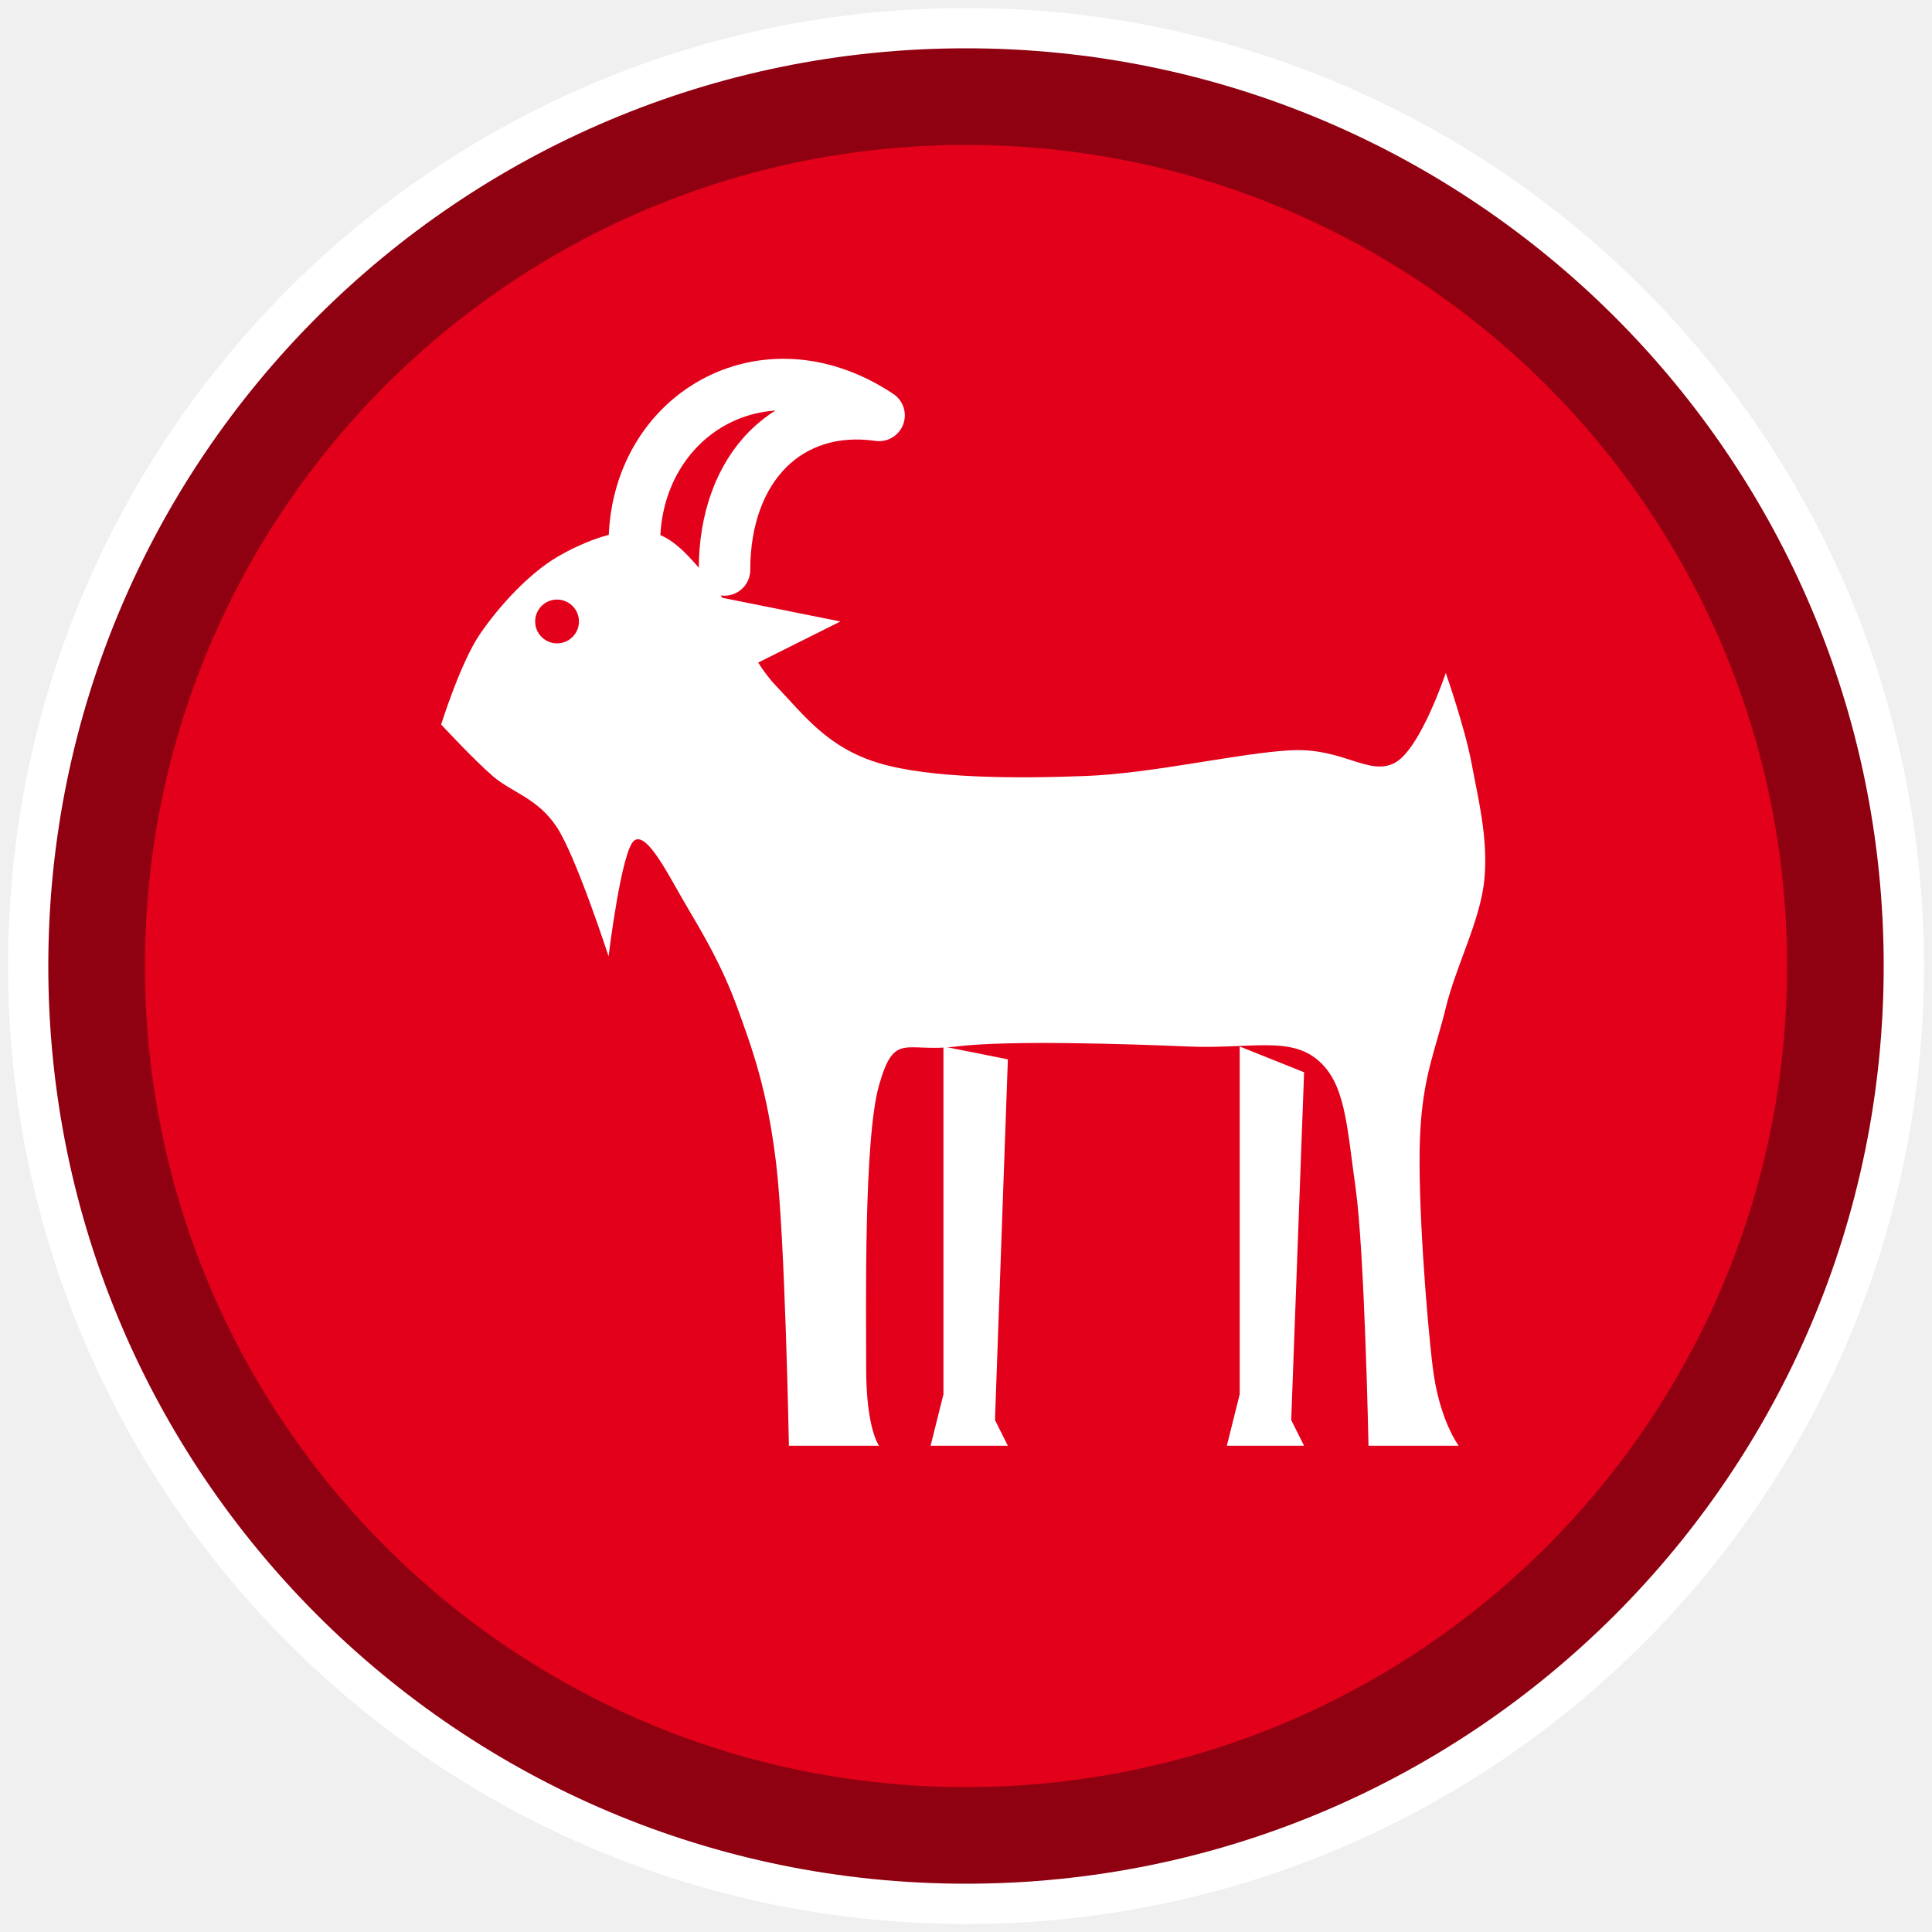
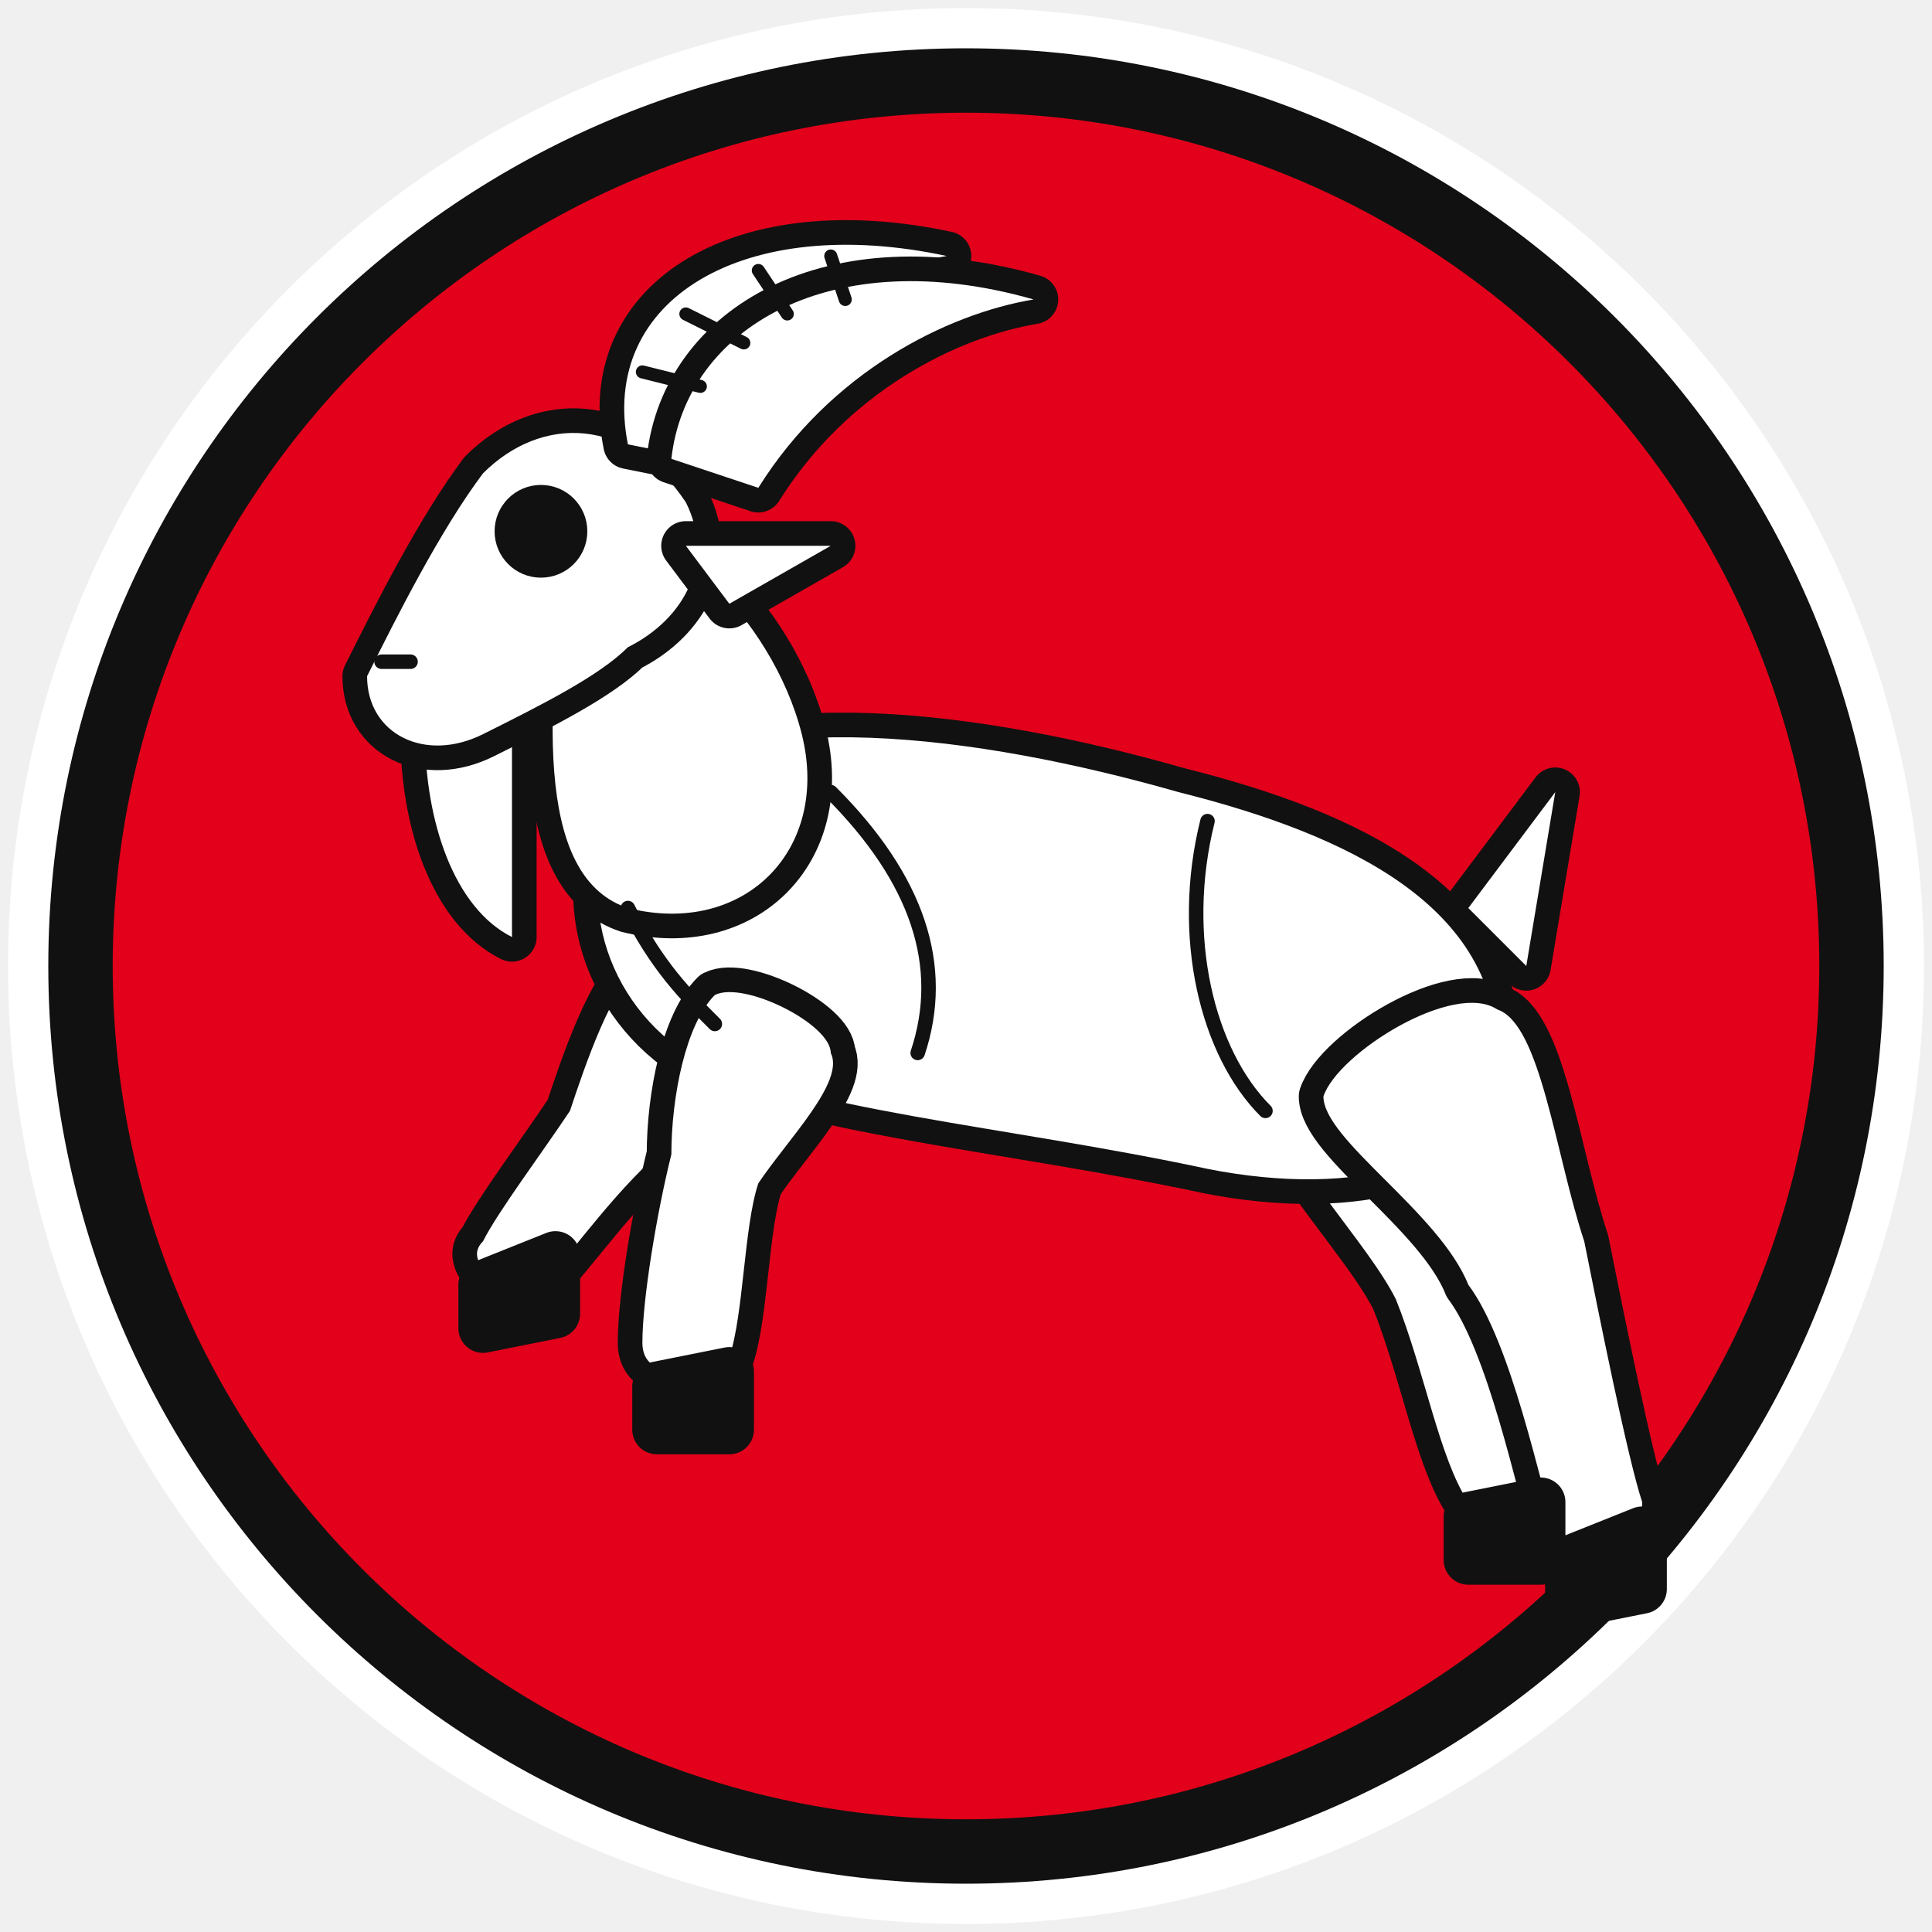
<svg xmlns="http://www.w3.org/2000/svg" viewBox="0 0 120 120" width="120" height="120">
  <defs>
    <clipPath id="c-1-fc-koln-s">
-       <path d="M9 60A51 51 0 1 1 111 60A51 51 0 1 1 9 60Z" />
+       <path d="M7 60A53 53 0 1 1 113 60A53 53 0 1 1 7 60Z" />
    </clipPath>
  </defs>
  <path d="M3 60A57 57 0 1 1 117 60A57 57 0 1 1 3 60Z" fill="#fff" stroke="#fff" stroke-width="5" stroke-linejoin="round" />
-   <path d="M3 60A57 57 0 1 1 117 60A57 57 0 1 1 3 60Z" fill="#8f0010" />
-   <path d="M9 60A51 51 0 1 1 111 60A51 51 0 1 1 9 60Z" fill="#e2001a" />
-   <g transform="translate(61 61) scale(0.8) translate(-50 -50)">
-     <path d="M47 55L52 56L51 84L52 86L46 86L47 82ZM70 55L75 57L74 84L75 86L69 86L70 82Z" fill="#fff" />
-     <path d="M8 30C8 30 9.5 25.2 11 23C12.5 20.8 14.8 18.3 17 17C19.2 15.7 22 14.7 24 15C26 15.3 27.3 17 29 19C30.7 21 31.8 24.7 34 27C36.2 29.3 38 31.8 42 33C46 34.2 52.7 34.2 58 34C63.3 33.8 70 32.2 74 32C78 31.8 80 34 82 33C84 32 86 26 86 26C86 26 87.5 30.3 88 33C88.5 35.7 89.3 38.8 89 42C88.7 45.2 86.8 48.7 86 52C85.2 55.3 84.2 57.3 84 62C83.8 66.7 84.5 76 85 80C85.5 84 87 86 87 86C87 86 80 86 80 86C80 86 79.7 71 79 66C78.3 61 78.2 57.8 76 56C73.8 54.2 70.7 55.2 66 55C61.3 54.8 52 54.5 48 55C44 55.5 43.2 53.8 42 58C40.8 62.2 41 75.3 41 80C41 84.7 42 86 42 86C42 86 35 86 35 86C35 86 34.7 69.7 34 64C33.3 58.3 32.2 55.3 31 52C29.8 48.7 28.3 46.2 27 44C25.7 41.8 24 38.3 23 39C22 39.7 21 48 21 48C21 48 18.5 40.3 17 38C15.5 35.7 13.5 35.3 12 34C10.5 32.7 8 30 8 30Z" fill="#fff" />
-     <path d="M23 16C23 6 33 0 42 6C35 5 30 10 30 18" fill="none" stroke="#fff" stroke-width="4" stroke-linecap="round" stroke-linejoin="round" />
-     <path d="M29 20L39 22L31 26Z" fill="#fff" />
-     <circle cx="17" cy="22" r="1.7" fill="#e2001a" />
+   <path d="M3 60A57 57 0 1 1 117 60A57 57 0 1 1 3 60Z" fill="#111" />
+   <path d="M7 60A53 53 0 1 1 113 60A53 53 0 1 1 7 60Z" fill="#e2001a" />
+   <g stroke="#111" stroke-width="3.4" stroke-linejoin="round" paint-order="stroke">
+     <g transform="translate(57 60) scale(0.9) translate(-50 -50)">
+       <path d="M31 50C29 51 27 57 26 60C24 63 21 67 20 69C19 70 20 71 21 72C21 72 22 73 24 72C26 70 28 67 31 64C33 61 37 56 37 54C37 52 33 49 31 50ZM75 60C75 63 81 69 83 73C85 78 86 84 88 87C89 89 90 88 91 88C91 88 93 88 92 85C92 82 91 76 89 71C88 66 87 58 85 56C83 54 75 57 75 60Z" fill="#fff" />
+       <path d="M30 38C38 32 54 34 68 38C80 41 90 46 90 56C90 64 80 66 70 64C56 61 42 60 34 56C28 52 26 44 30 38Z" fill="#fff" />
+       <path d="M88 46L94 38L92 50Z" fill="#fff" />
+       <path d="M36 52C34 54 33 59 33 63C32 67 31 73 31 76C31 78 33 78 34 78C35 79 36 79 37 77C38 74 38 68 39 65C41 62 45 58 44 56C44 54 38 51 36 52ZM78 59C78 62 86 67 88 72C91 76 93 86 94 89C96 92 97 91 98 90C99 90 100 91 100 87C99 84 97 74 96 69C94 63 93 54 90 53C87 51 79 56 78 59Z" fill="#fff" />
+       <path d="M26 20C32 18 40 26 42 34C44 42 38 48 30 46C24 44 24 34 26 20Z" fill="#fff" />
+       <path d="M16 34C16 40 18 46 22 48C22 42 22 38 22 34Z" fill="#fff" />
+       <path d="M34 18C30 12 24 12 20 16C17 20 14 26 12 30C12 34 16 36 20 34C24 32 28 30 30 28C34 26 36 22 34 18Z" fill="#fff" />
+       <path d="M30 14C28 4 38 -2 52 1C46 2 38 6 35 15Z" fill="#fff" />
+       <path d="M33 15C34 6 44 0 58 4C52 5 44 9 39 17Z" fill="#fff" />
+       <path d="M34 21L44 21L37 25Z" fill="#fff" />
+       <path d="M31 9L35 10M34 5L38 7M39 2L41 5M44 1L45 4" fill="none" stroke="#111" stroke-width="0.9" stroke-linecap="round" stroke-linejoin="round" />
+       <circle cx="24" cy="20" r="1.5" fill="#111" />
+       <path d="M13 29L15 29M44 38C50 44 52 50 50 56M70 40C68 48 70 56 74 60M30 46C32 50 34 52 36 54" fill="none" stroke="#111" stroke-width="1" stroke-linecap="round" stroke-linejoin="round" />
+       <path d="M32 79L37 78L37 82L32 82ZM20 72L25 70L25 74L20 75ZM95 91L100 89L100 93L95 94ZM88 88L93 87L93 91L88 91Z" fill="#111" />
+     </g>
  </g>
</svg>
